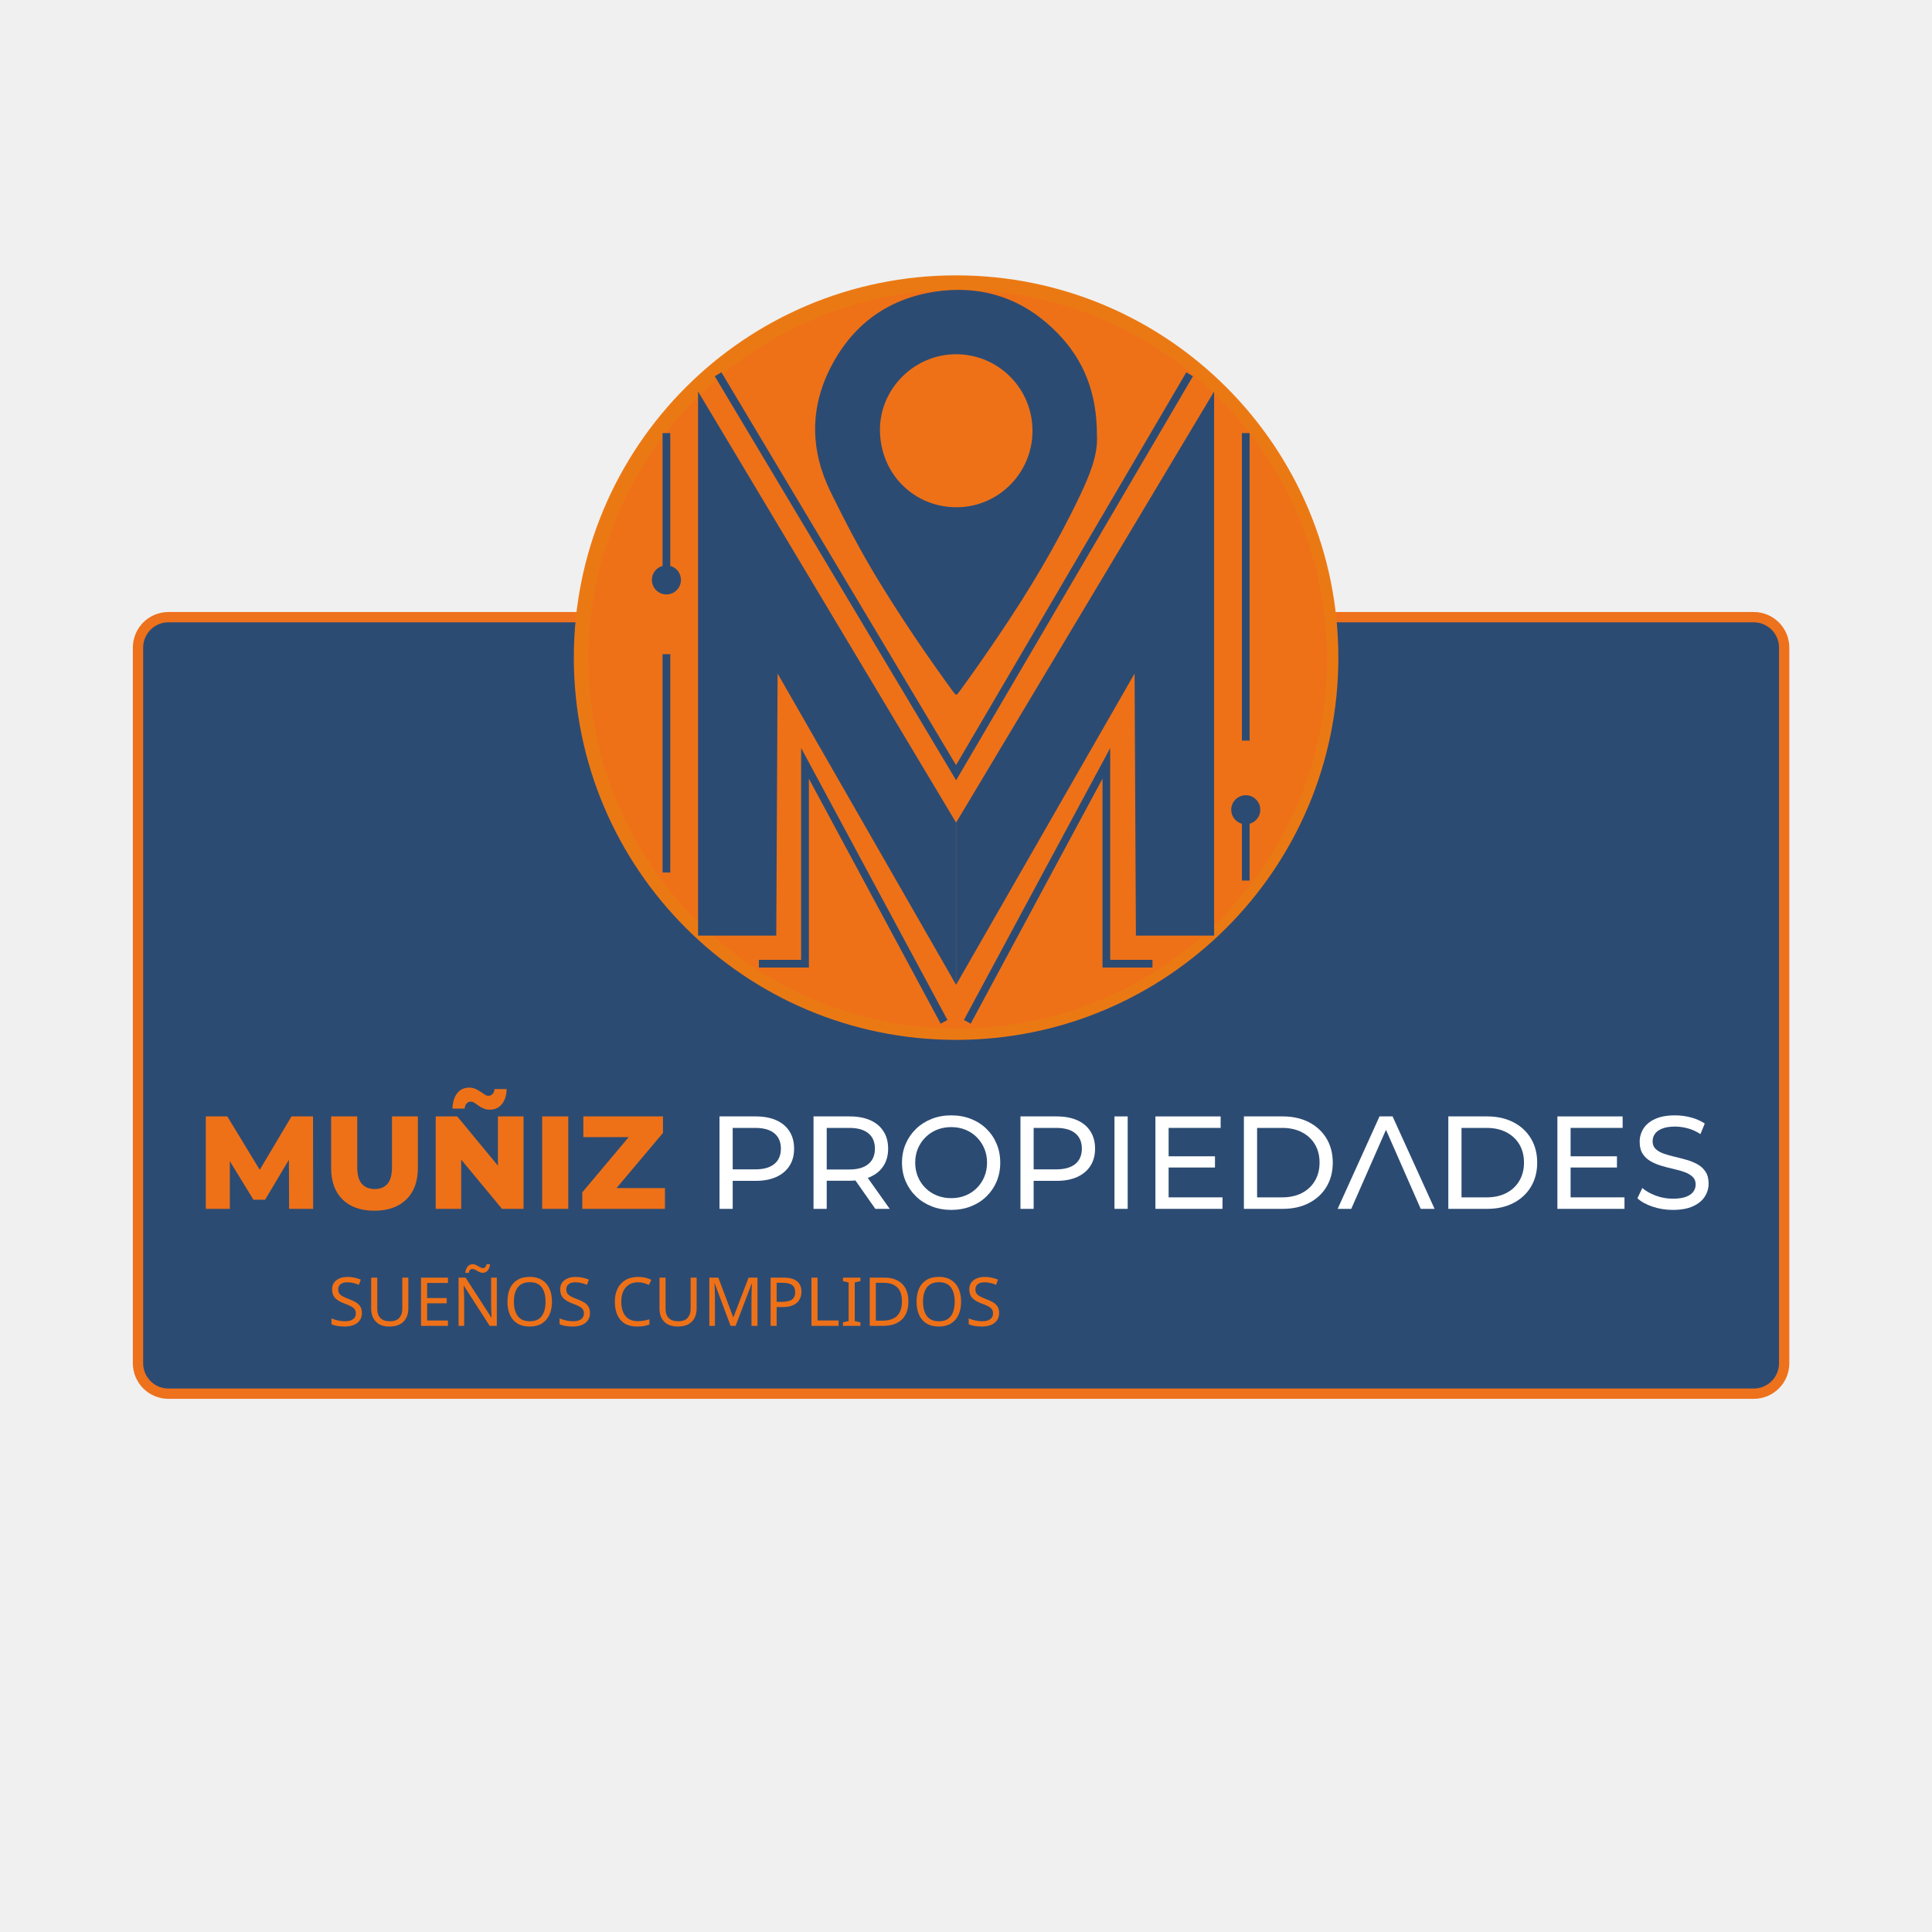
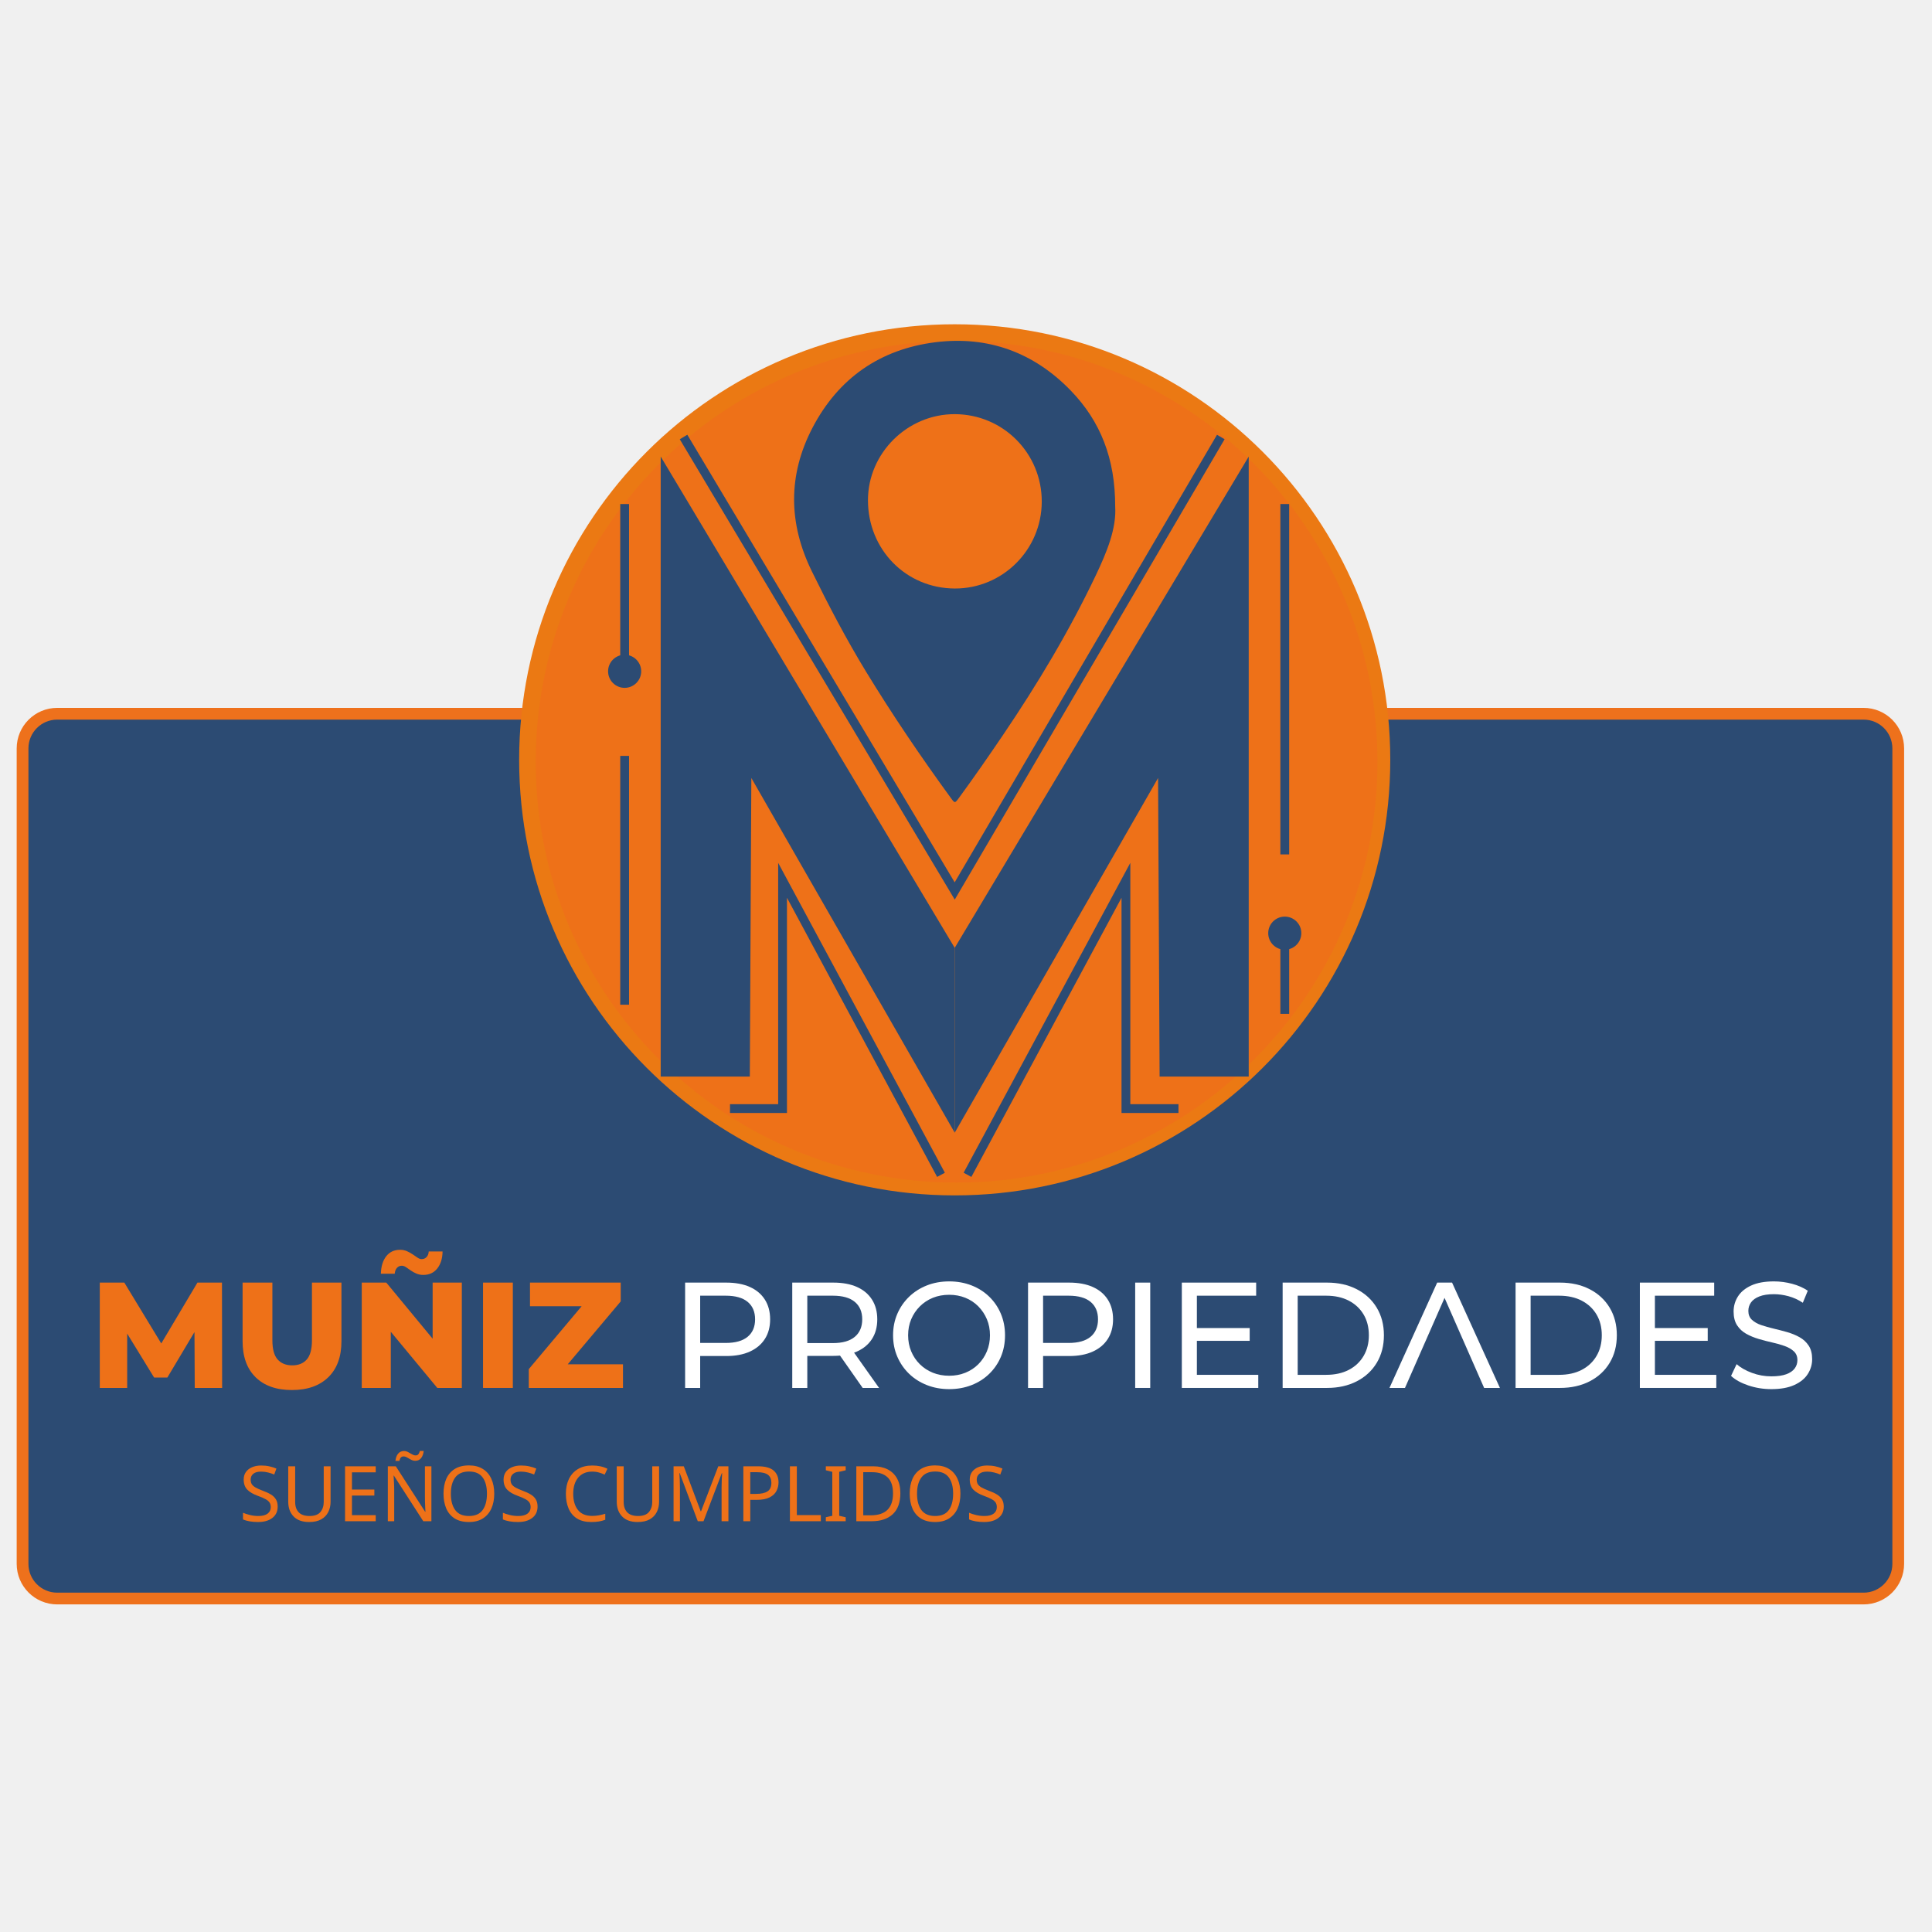
- <svg xmlns="http://www.w3.org/2000/svg" version="1.1" id="svg2" width="1000" height="1000" viewBox="0 0 1000 1000">
+ <svg xmlns="http://www.w3.org/2000/svg" version="1.1" id="svg2" width="1000" height="1000" viewBox="61.185 133.843 877.629 600.382">
  <defs id="defs6">
    <clipPath clipPathUnits="userSpaceOnUse" id="clipPath16">
      <path d="M 0,750 H 750 V 0 H 0 Z" id="path14" />
    </clipPath>
    <clipPath clipPathUnits="userSpaceOnUse" id="clipPath100">
      <path d="M 0,750 H 750 V 0 H 0 Z" id="path98" />
    </clipPath>
  </defs>
  <g id="g8" transform="matrix(1.333333,0,0,-1.333333,0,1000)">
    <g id="g10">
      <g id="g12" clip-path="url(#clipPath16)">
        <g id="g18" transform="translate(680.7998,208.9736)">
          <path d="m 0,0 h -615.416 c -6.521,0 -11.809,5.287 -11.809,11.809 v 277.826 c 0,6.522 5.288,11.808 11.809,11.808 H 0 c 6.522,0 11.809,-5.286 11.809,-11.808 V 11.809 C 11.809,5.287 6.522,0 0,0" style="fill:#2c4b73;fill-opacity:1;fill-rule:nonzero;stroke:none" id="path20" />
        </g>
        <g id="g22" transform="translate(680.7998,208.9736)">
          <path d="m 0,0 h -615.416 c -6.521,0 -11.809,5.287 -11.809,11.809 v 277.826 c 0,6.522 5.288,11.808 11.809,11.808 H 0 c 6.522,0 11.809,-5.286 11.809,-11.808 V 11.809 C 11.809,5.287 6.522,0 0,0 Z" style="fill:none;stroke:#ee711c;stroke-width:4;stroke-linecap:butt;stroke-linejoin:miter;stroke-miterlimit:10;stroke-dasharray:none;stroke-opacity:1" id="path24" />
        </g>
        <g id="g26" transform="translate(519.5459,494.7148)">
          <path d="m 0,0 c 0,-81.955 -66.438,-148.394 -148.393,-148.394 -81.956,0 -148.394,66.439 -148.394,148.394 0,81.956 66.438,148.394 148.394,148.394 C -66.438,148.394 0,81.956 0,0" style="fill:#eb7913;fill-opacity:1;fill-rule:nonzero;stroke:none" id="path28" />
        </g>
        <g id="g30" transform="translate(515.1816,494.0747)">
          <path d="m 0,0 c 0,-79.191 -64.197,-143.388 -143.389,-143.388 -79.191,0 -143.389,64.197 -143.389,143.388 0,79.192 64.198,143.389 143.389,143.389 C -64.197,143.389 0,79.192 0,0" style="fill:#ee7118;fill-opacity:1;fill-rule:nonzero;stroke:none" id="path32" />
        </g>
        <g id="g34" transform="translate(79.8872,280.7256)">
          <path d="M 0,0 V 35.885 H 8.356 L 23.172,11.482 h -4.409 l 14.508,24.403 h 8.356 L 41.679,0 h -9.33 l -0.103,21.685 h 1.589 L 23.018,3.536 H 18.507 L 7.382,21.685 H 9.331 L 9.331,0 Z" style="fill:#ee7118;fill-opacity:1;fill-rule:nonzero;stroke:none" id="path36" />
        </g>
        <g id="g38" transform="translate(145.3525,280.0078)">
          <path d="m 0,0 c -5.298,0 -9.424,1.451 -12.38,4.357 -2.957,2.906 -4.435,7.005 -4.435,12.303 V 36.603 H -6.664 V 16.969 c 0,-3.042 0.598,-5.23 1.794,-6.563 1.196,-1.332 2.853,-1.999 4.972,-1.999 2.12,0 3.769,0.667 4.948,1.999 1.179,1.333 1.768,3.521 1.768,6.563 V 36.603 H 16.866 V 16.66 C 16.866,11.362 15.371,7.263 12.38,4.357 9.389,1.451 5.263,0 0,0" style="fill:#ee7118;fill-opacity:1;fill-rule:nonzero;stroke:none" id="path40" />
        </g>
        <g id="g42" transform="translate(190.106,319.2256)">
          <path d="m 0,0 c -0.855,0 -1.64,0.153 -2.358,0.461 -0.718,0.308 -1.367,0.667 -1.948,1.076 -0.581,0.411 -1.111,0.777 -1.59,1.104 -0.478,0.324 -0.957,0.486 -1.435,0.486 -0.649,0 -1.197,-0.239 -1.64,-0.718 C -9.416,1.931 -9.672,1.264 -9.74,0.41 h -4.717 c 0.069,2.494 0.675,4.477 1.82,5.946 1.145,1.47 2.725,2.205 4.742,2.205 0.854,0 1.641,-0.163 2.358,-0.487 0.718,-0.325 1.376,-0.692 1.974,-1.102 0.598,-0.41 1.136,-0.778 1.615,-1.102 0.478,-0.326 0.94,-0.488 1.384,-0.488 0.684,0 1.247,0.239 1.692,0.719 0.443,0.477 0.683,1.109 0.717,1.896 H 6.562 C 6.527,5.604 5.929,3.673 4.768,2.204 3.605,0.734 2.016,0 0,0 m -20.967,-38.5 v 35.885 h 8.356 L 7.126,-26.505 H 3.179 v 23.89 h 9.946 V -38.5 H 4.768 l -19.789,23.89 h 3.948 V -38.5 Z" style="fill:#ee7118;fill-opacity:1;fill-rule:nonzero;stroke:none" id="path44" />
        </g>
        <path d="m 210.458,316.61 h 10.151 v -35.885 h -10.151 z" style="fill:#ee7118;fill-opacity:1;fill-rule:nonzero;stroke:none" id="path46" />
        <g id="g48" transform="translate(226.0425,280.7256)">
          <path d="m 0,0 v 6.407 l 21.07,25.07 1.231,-3.64 H 0.411 v 8.048 H 31.323 V 29.478 L 10.202,4.408 8.972,8.048 h 23.12 V 0 Z" style="fill:#ee7118;fill-opacity:1;fill-rule:nonzero;stroke:none" id="path50" />
        </g>
        <g id="g52" transform="translate(284.4326,293.4902)">
          <path d="M 0,0 -2.307,2.563 H 8.714 c 3.282,0 5.768,0.701 7.46,2.101 1.691,1.401 2.537,3.385 2.537,5.948 0,2.564 -0.846,4.544 -2.537,5.947 -1.692,1.401 -4.178,2.101 -7.46,2.101 H -2.307 L 0,21.224 Z M -5.127,-12.765 V 23.12 H 8.869 c 3.143,0 5.826,-0.495 8.048,-1.486 2.221,-0.991 3.93,-2.427 5.126,-4.306 1.196,-1.881 1.794,-4.119 1.794,-6.716 0,-2.598 -0.598,-4.828 -1.794,-6.69 C 20.847,2.059 19.138,0.623 16.917,-0.384 14.695,-1.393 12.012,-1.897 8.869,-1.897 H -2.307 L 0,0.513 v -13.278 z" style="fill:#ffffff;fill-opacity:1;fill-rule:nonzero;stroke:none" id="path54" />
        </g>
        <g id="g56" transform="translate(339.7979,280.7256)">
          <path d="M 0,0 -9.125,13.021 H -3.64 L 5.588,0 Z m -18.865,12.765 -2.307,2.512 h 11.022 c 3.281,0 5.767,0.709 7.459,2.127 1.691,1.418 2.538,3.409 2.538,5.973 0,2.563 -0.847,4.544 -2.538,5.946 -1.692,1.402 -4.178,2.102 -7.459,2.102 h -11.022 l 2.307,2.563 z M -23.992,0 v 35.885 h 13.996 c 3.143,0 5.826,-0.495 8.048,-1.487 2.221,-0.991 3.93,-2.426 5.127,-4.305 1.196,-1.881 1.794,-4.119 1.794,-6.716 0,-2.599 -0.598,-4.828 -1.794,-6.69 C 1.982,14.823 0.273,13.396 -1.948,12.406 -4.17,11.414 -6.853,10.919 -9.996,10.919 h -11.176 l 2.307,2.358 V 0 Z" style="fill:#ffffff;fill-opacity:1;fill-rule:nonzero;stroke:none" id="path58" />
        </g>
        <g id="g60" transform="translate(369.2749,284.8779)">
          <path d="m 0,0 c 1.982,0 3.82,0.341 5.511,1.024 1.693,0.685 3.161,1.65 4.409,2.897 1.247,1.247 2.221,2.709 2.922,4.385 0.7,1.673 1.051,3.501 1.051,5.484 0,1.982 -0.351,3.802 -1.051,5.46 -0.701,1.657 -1.675,3.118 -2.922,4.383 C 8.672,24.896 7.204,25.871 5.511,26.556 3.82,27.238 1.982,27.58 0,27.58 c -2.017,0 -3.87,-0.342 -5.562,-1.024 -1.692,-0.685 -3.17,-1.66 -4.434,-2.923 -1.266,-1.265 -2.248,-2.726 -2.948,-4.383 -0.701,-1.658 -1.051,-3.478 -1.051,-5.46 0,-1.983 0.35,-3.811 1.051,-5.484 0.7,-1.676 1.682,-3.138 2.948,-4.385 C -8.732,2.674 -7.254,1.709 -5.562,1.024 -3.87,0.341 -2.017,0 0,0 m 0,-4.563 c -2.734,0 -5.271,0.462 -7.613,1.384 -2.341,0.923 -4.366,2.212 -6.074,3.87 -1.709,1.658 -3.043,3.597 -3.999,5.82 -0.957,2.22 -1.436,4.647 -1.436,7.279 0,2.631 0.479,5.058 1.436,7.279 0.956,2.222 2.29,4.161 3.999,5.819 1.708,1.658 3.725,2.948 6.049,3.871 2.323,0.923 4.87,1.385 7.638,1.385 2.734,0 5.263,-0.455 7.587,-1.359 2.324,-0.906 4.34,-2.188 6.049,-3.846 1.71,-1.658 3.034,-3.606 3.974,-5.843 0.939,-2.24 1.41,-4.675 1.41,-7.306 0,-2.665 -0.471,-5.109 -1.41,-7.331 C 16.67,4.237 15.346,2.299 13.636,0.641 11.927,-1.017 9.911,-2.299 7.587,-3.204 5.263,-4.11 2.734,-4.563 0,-4.563" style="fill:#ffffff;fill-opacity:1;fill-rule:nonzero;stroke:none" id="path62" />
        </g>
        <g id="g64" transform="translate(401.2637,293.4902)">
          <path d="M 0,0 -2.306,2.563 H 8.716 c 3.28,0 5.767,0.701 7.459,2.101 1.69,1.401 2.537,3.385 2.537,5.948 0,2.564 -0.847,4.544 -2.537,5.947 -1.692,1.401 -4.179,2.101 -7.459,2.101 H -2.306 L 0,21.224 Z M -5.127,-12.765 V 23.12 H 8.87 c 3.143,0 5.826,-0.495 8.049,-1.486 2.221,-0.991 3.929,-2.427 5.125,-4.306 1.196,-1.881 1.795,-4.119 1.795,-6.716 0,-2.598 -0.599,-4.828 -1.795,-6.69 C 20.848,2.059 19.14,0.623 16.919,-0.384 14.696,-1.393 12.013,-1.897 8.87,-1.897 H -2.306 L 0,0.513 v -13.278 z" style="fill:#ffffff;fill-opacity:1;fill-rule:nonzero;stroke:none" id="path66" />
        </g>
        <path d="m 432.639,316.61 h 5.127 v -35.885 h -5.127 z" style="fill:#ffffff;fill-opacity:1;fill-rule:nonzero;stroke:none" id="path68" />
        <path d="m 453.195,301.128 h 18.456 v -4.356 h -18.456 z m 0.462,-15.942 h 20.918 v -4.46 h -26.043 v 35.884 h 25.322 v -4.46 h -20.197 z" style="fill:#ffffff;fill-opacity:1;fill-rule:nonzero;stroke:none" id="path70" />
        <g id="g72" transform="translate(488.0039,285.1855)">
          <path d="m 0,0 h 9.689 c 2.973,0 5.544,0.562 7.715,1.691 2.17,1.128 3.854,2.708 5.05,4.743 1.196,2.033 1.795,4.383 1.795,7.048 0,2.7 -0.599,5.058 -1.795,7.076 -1.196,2.015 -2.88,3.588 -5.05,4.715 -2.171,1.128 -4.742,1.692 -7.715,1.692 H 0 Z M -5.126,-4.46 V 31.425 H 9.997 c 3.827,0 7.202,-0.752 10.125,-2.255 2.922,-1.504 5.194,-3.607 6.818,-6.307 1.623,-2.699 2.435,-5.826 2.435,-9.381 C 29.375,9.927 28.563,6.8 26.94,4.101 25.316,1.401 23.044,-0.701 20.122,-2.204 17.199,-3.709 13.824,-4.46 9.997,-4.46 Z" style="fill:#ffffff;fill-opacity:1;fill-rule:nonzero;stroke:none" id="path74" />
        </g>
        <g id="g76" transform="translate(519.2754,280.7256)">
          <path d="m 0,0 16.251,35.885 h 5.075 L 37.63,0 H 32.246 L 17.738,33.015 h 2.051 L 5.281,0 Z" style="fill:#ffffff;fill-opacity:1;fill-rule:nonzero;stroke:none" id="path78" />
        </g>
        <g id="g80" transform="translate(567.3623,285.1855)">
          <path d="m 0,0 h 9.688 c 2.974,0 5.545,0.562 7.716,1.691 2.17,1.128 3.853,2.708 5.05,4.743 1.196,2.033 1.795,4.383 1.795,7.048 0,2.7 -0.599,5.058 -1.795,7.076 -1.197,2.015 -2.88,3.588 -5.05,4.715 -2.171,1.128 -4.742,1.692 -7.716,1.692 H 0 Z M -5.126,-4.46 V 31.425 H 9.997 c 3.827,0 7.202,-0.752 10.125,-2.255 2.922,-1.504 5.194,-3.607 6.818,-6.307 1.623,-2.699 2.434,-5.826 2.434,-9.381 C 29.374,9.927 28.563,6.8 26.94,4.101 25.316,1.401 23.044,-0.701 20.122,-2.204 17.199,-3.709 13.824,-4.46 9.997,-4.46 Z" style="fill:#ffffff;fill-opacity:1;fill-rule:nonzero;stroke:none" id="path82" />
        </g>
        <path d="M 609.245,301.128 H 627.7 v -4.356 h -18.455 z m 0.461,-15.942 h 20.917 v -4.46 H 604.58 v 35.884 h 25.324 v -4.46 h -20.198 z" style="fill:#ffffff;fill-opacity:1;fill-rule:nonzero;stroke:none" id="path84" />
        <g id="g86" transform="translate(649.3848,280.3145)">
          <path d="m 0,0 c -2.733,0 -5.348,0.419 -7.842,1.257 -2.496,0.837 -4.462,1.923 -5.896,3.255 l 1.897,3.999 c 1.366,-1.197 3.11,-2.189 5.23,-2.973 2.118,-0.788 4.322,-1.18 6.611,-1.18 2.085,0 3.776,0.24 5.075,0.717 1.299,0.48 2.256,1.137 2.871,1.975 0.616,0.836 0.924,1.785 0.924,2.846 0,1.23 -0.402,2.22 -1.205,2.973 -0.803,0.751 -1.846,1.358 -3.128,1.819 -1.28,0.462 -2.691,0.863 -4.228,1.205 -1.538,0.341 -3.085,0.744 -4.64,1.205 -1.555,0.461 -2.973,1.05 -4.255,1.768 -1.282,0.717 -2.316,1.684 -3.101,2.897 -0.788,1.213 -1.18,2.776 -1.18,4.69 0,1.846 0.488,3.545 1.462,5.102 0.973,1.554 2.477,2.801 4.51,3.741 2.034,0.94 4.623,1.411 7.767,1.411 2.085,0 4.153,-0.274 6.203,-0.82 2.051,-0.548 3.828,-1.334 5.331,-2.359 l -1.69,-4.101 c -1.539,1.025 -3.161,1.768 -4.871,2.23 -1.709,0.461 -3.367,0.692 -4.973,0.692 -2.017,0 -3.674,-0.256 -4.973,-0.769 -1.298,-0.513 -2.248,-1.197 -2.844,-2.051 -0.599,-0.854 -0.897,-1.811 -0.897,-2.87 0,-1.265 0.401,-2.273 1.203,-3.025 0.803,-0.752 1.846,-1.351 3.128,-1.795 1.282,-0.443 2.692,-0.846 4.229,-1.205 1.539,-0.359 3.084,-0.761 4.64,-1.203 1.554,-0.446 2.974,-1.026 4.254,-1.744 1.283,-0.718 2.316,-1.675 3.103,-2.871 0.786,-1.196 1.179,-2.735 1.179,-4.614 0,-1.811 -0.497,-3.494 -1.488,-5.05 C 11.416,3.597 9.886,2.35 7.819,1.41 5.751,0.47 3.145,0 0,0" style="fill:#ffffff;fill-opacity:1;fill-rule:nonzero;stroke:none" id="path88" />
        </g>
      </g>
    </g>
-     <text xml:space="preserve" transform="matrix(1,0,0,-1,127.3369,235.3096)" style="font-variant:normal;font-weight:100;font-stretch:normal;font-size:26.218px;font-family:'Montserrat Thin';-inkscape-font-specification:Montserrat-Thin;writing-mode:lr-tb;fill:#ee7118;fill-opacity:1;fill-rule:nonzero;stroke:none" id="text92">
+     <text transform="matrix(1,0,0,-1,127.3369,235.3096)" style="font-variant: normal; font-weight: 100; font-stretch: normal; font-size: 26.218px; font-family: 'Montserrat Thin'; writing-mode: lr-tb; fill: rgb(238, 113, 24); fill-opacity: 1; fill-rule: nonzero; stroke: none; white-space: pre;" id="text92">
      <tspan x="0 29.076 62.976 93.625 128.075 163.155 192.231 212.078 243.959 277.859 316.033 347.628 376.075 396.918 431.684 466.763" y="0" id="tspan90">SUEÑOS CUMPLIDOS</tspan>
    </text>
    <g id="g94">
      <g id="g96" clip-path="url(#clipPath100)">
        <g id="g102" transform="translate(278.769,604.7017)">
          <path d="M 0,0 92.384,-154.665 183.038,0" style="fill:none;stroke:#2c4b73;stroke-width:3;stroke-linecap:butt;stroke-linejoin:miter;stroke-miterlimit:10;stroke-dasharray:none;stroke-opacity:1" id="path104" />
        </g>
        <g id="g106" transform="translate(258.7007,581.8652)">
          <path d="M 0,0 V -57.269" style="fill:none;stroke:#2c4b73;stroke-width:3;stroke-linecap:butt;stroke-linejoin:miter;stroke-miterlimit:10;stroke-dasharray:none;stroke-opacity:1" id="path108" />
        </g>
        <g id="g110" transform="translate(253.061,524.8779)">
          <path d="m 0,0 c 0,-3.114 2.525,-5.64 5.64,-5.64 3.114,0 5.639,2.526 5.639,5.64 0,3.114 -2.525,5.64 -5.639,5.64 C 2.525,5.64 0,3.114 0,0" style="fill:#2c4b73;fill-opacity:1;fill-rule:nonzero;stroke:none" id="path112" />
        </g>
        <g id="g114" transform="translate(258.7007,496.0557)">
          <path d="M 0,0 V -84.771" style="fill:none;stroke:#2c4b73;stroke-width:3;stroke-linecap:butt;stroke-linejoin:miter;stroke-miterlimit:10;stroke-dasharray:none;stroke-opacity:1" id="path116" />
        </g>
        <g id="g118" transform="translate(483.6045,581.8652)">
          <path d="M 0,0 V -119.372" style="fill:none;stroke:#2c4b73;stroke-width:3;stroke-linecap:butt;stroke-linejoin:miter;stroke-miterlimit:10;stroke-dasharray:none;stroke-opacity:1" id="path120" />
        </g>
        <g id="g122" transform="translate(483.6045,408.1704)">
          <path d="M 0,0 V 27.772" style="fill:none;stroke:#2c4b73;stroke-width:3;stroke-linecap:butt;stroke-linejoin:miter;stroke-miterlimit:10;stroke-dasharray:none;stroke-opacity:1" id="path124" />
        </g>
        <g id="g126" transform="translate(489.2441,435.6606)">
          <path d="m 0,0 c 0,3.114 -2.525,5.64 -5.64,5.64 -3.114,0 -5.639,-2.526 -5.639,-5.64 0,-3.114 2.525,-5.64 5.639,-5.64 C -2.525,-5.64 0,-3.114 0,0" style="fill:#2c4b73;fill-opacity:1;fill-rule:nonzero;stroke:none" id="path128" />
        </g>
        <g id="g130" transform="translate(366.4814,353.3281)">
          <path d="M 0,0 -53.977,100.342 V 22.577 h -17.906" style="fill:none;stroke:#2c4b73;stroke-width:3;stroke-linecap:butt;stroke-linejoin:miter;stroke-miterlimit:10;stroke-dasharray:none;stroke-opacity:1" id="path132" />
        </g>
        <g id="g134" transform="translate(375.5068,353.3281)">
          <path d="M 0,0 53.977,100.342 V 22.577 h 17.906" style="fill:none;stroke:#2c4b73;stroke-width:3;stroke-linecap:butt;stroke-linejoin:miter;stroke-miterlimit:10;stroke-dasharray:none;stroke-opacity:1" id="path136" />
        </g>
        <g id="g138" transform="translate(440.959,386.8042)">
          <path d="M 0,0 H 30.362 V 211.237 L -69.806,43.856 v -62.973 l 69.287,120.843 z" style="fill:#2c4b73;fill-opacity:1;fill-rule:nonzero;stroke:none" id="path140" />
        </g>
        <g id="g142" transform="translate(301.3462,386.8042)">
          <path d="M 0,0 H -30.362 V 211.237 L 69.807,43.856 V -19.117 L 0.519,101.726 Z" style="fill:#2c4b73;fill-opacity:1;fill-rule:nonzero;stroke:none" id="path144" />
        </g>
        <g id="g146" transform="translate(400.8105,582.6821)">
          <path d="M 0,0 C 0.03,16.468 -13.144,29.737 -29.591,29.803 -45.73,29.868 -59.189,16.565 -59.211,0.526 -59.235,-16.332 -46.252,-29.545 -29.616,-29.598 -13.312,-29.649 -0.031,-16.376 0,0 m 25.016,-1.661 c 0.483,-7.439 -2.828,-15.511 -6.609,-23.46 -9.048,-19.022 -19.848,-37.021 -31.648,-54.446 -4.87,-7.193 -9.822,-14.326 -14.95,-21.337 -1.387,-1.897 -1.425,-1.921 -2.761,-0.088 -10.203,13.996 -19.913,28.319 -28.939,43.11 -6.751,11.065 -12.743,22.525 -18.445,34.15 -7.997,16.307 -8.177,32.74 0.183,48.818 8.797,16.919 23.028,26.861 41.965,29.223 17.941,2.237 33.5,-3.498 46.056,-16.454 10.135,-10.458 15.18,-23.216 15.148,-39.516" style="fill:#2c4b73;fill-opacity:1;fill-rule:nonzero;stroke:none" id="path148" />
        </g>
      </g>
    </g>
  </g>
</svg>
